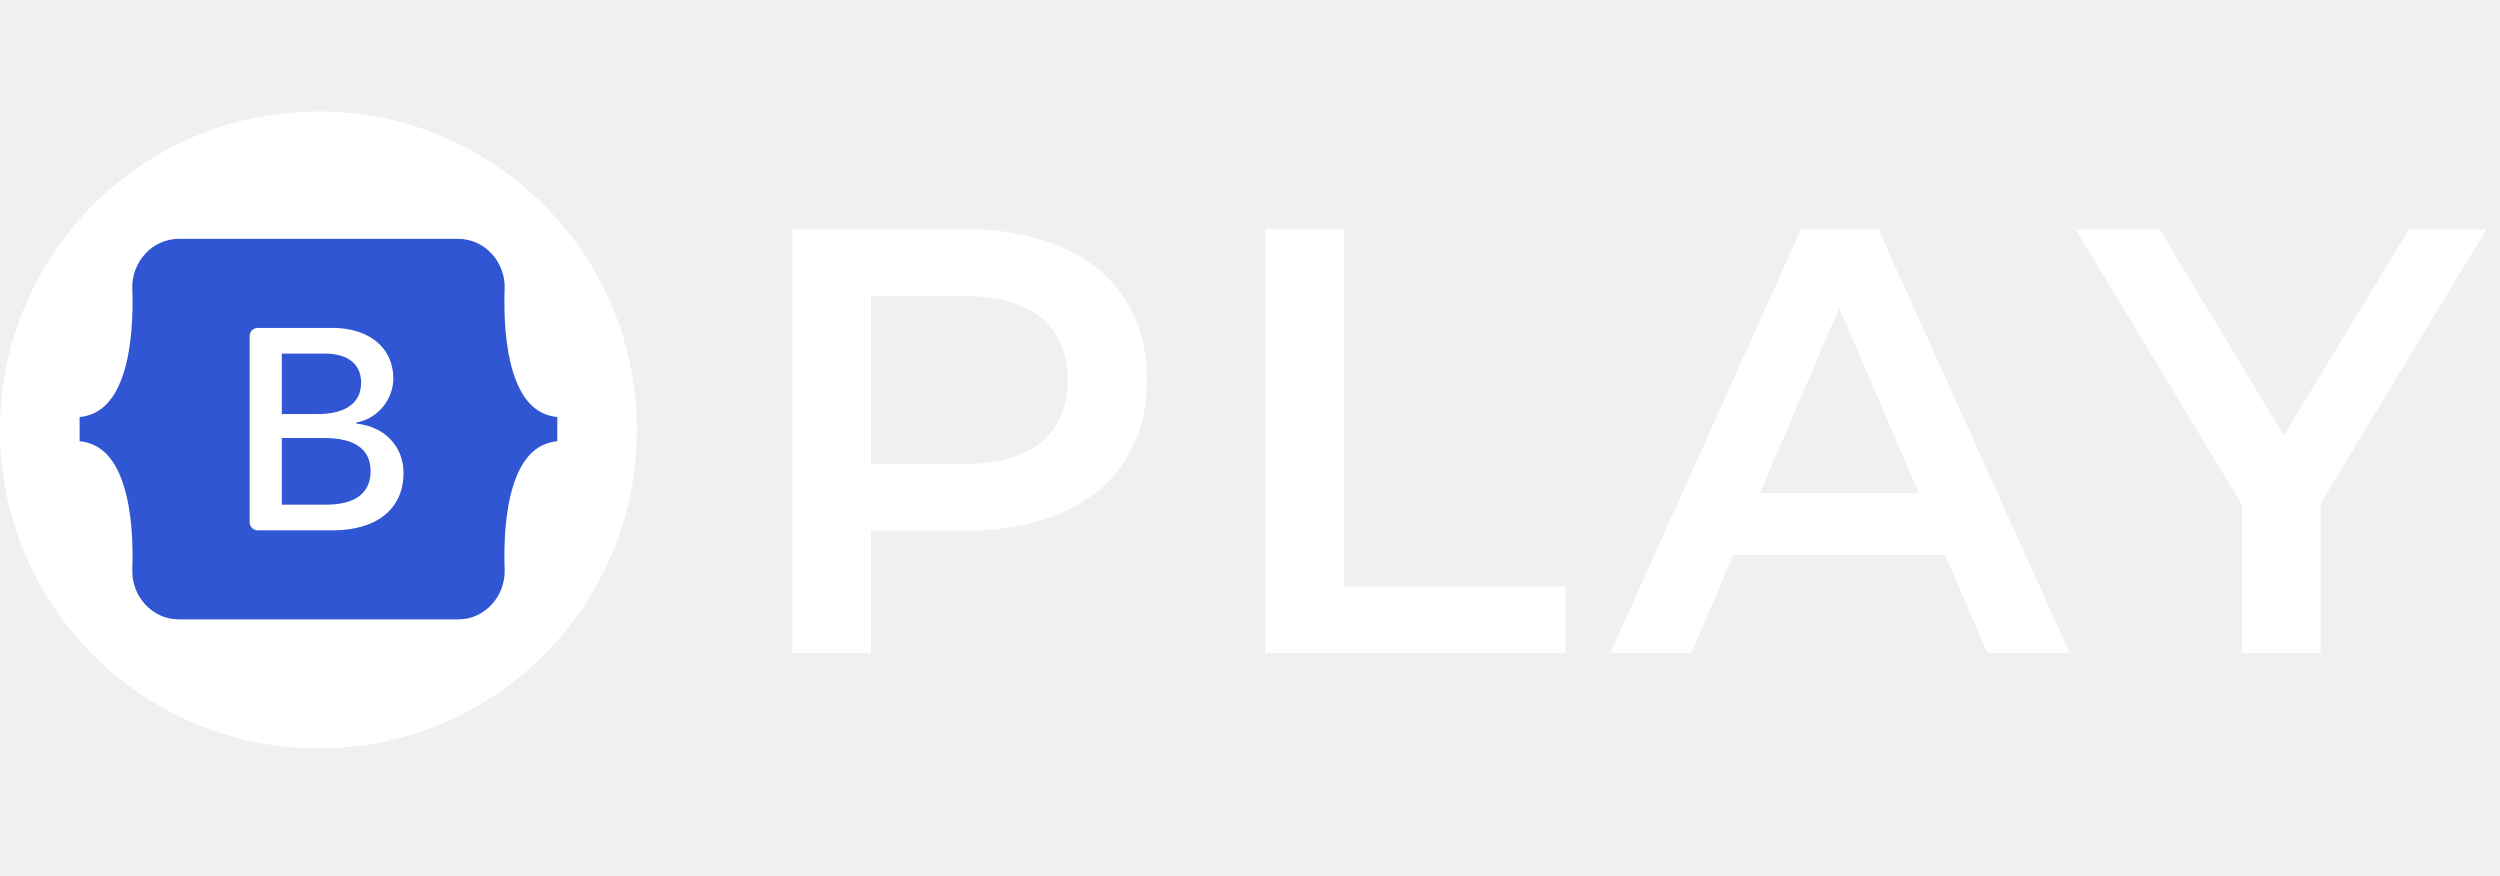
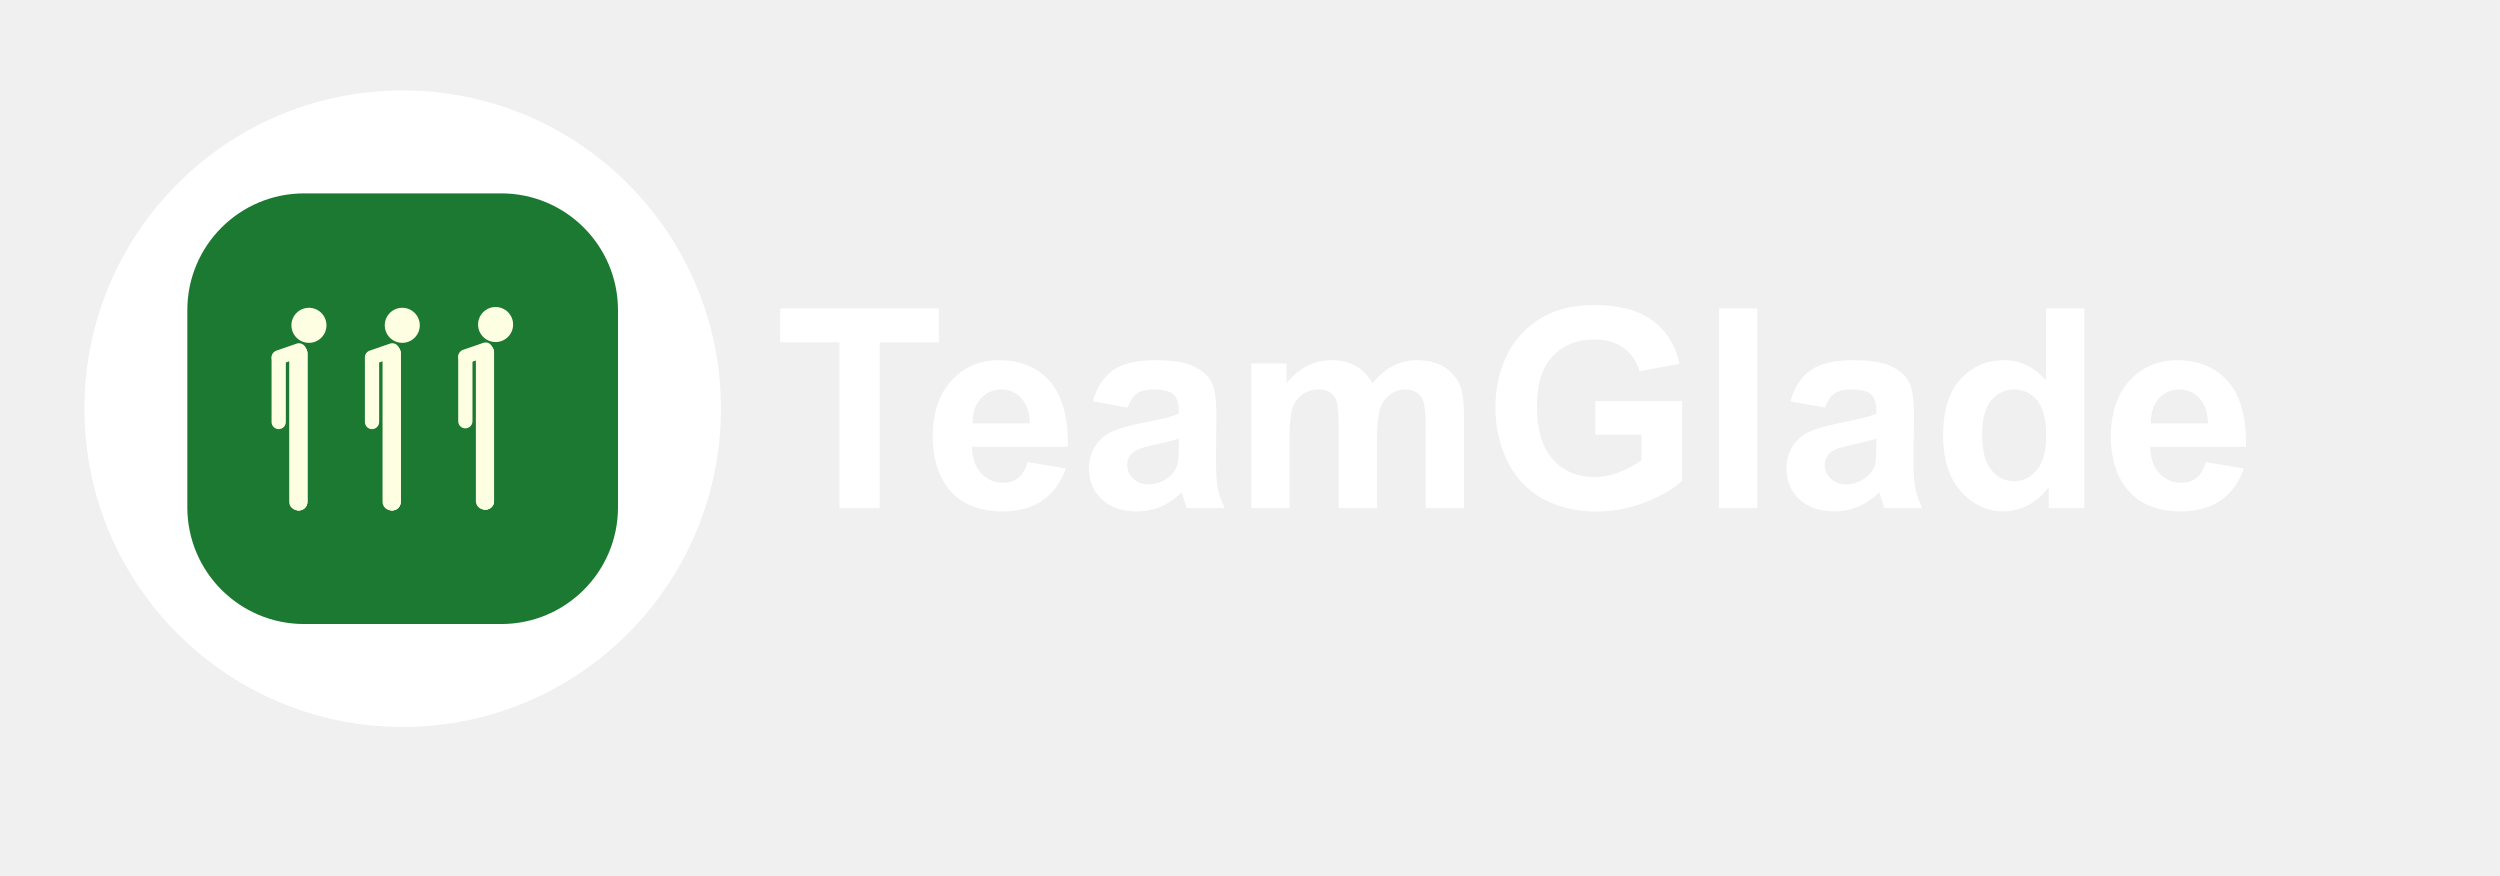
<svg xmlns="http://www.w3.org/2000/svg" fill="none" height="55" viewBox="0 0 157 55" width="157">
-   <path d="m60.703 14.4c2.305 0 4.307.38 6.004 1.14 1.723.76 3.04 1.849 3.952 3.268s1.368 3.103 1.368 5.054c0 1.925-.456 3.61-1.368 5.054-.912 1.419-2.229 2.508-3.952 3.268-1.697.76-3.699 1.14-6.004 1.14h-6.004v7.676h-4.94v-26.6zm-.228 14.744c2.153 0 3.787-.456 4.902-1.368s1.672-2.217 1.672-3.914-.557-3.002-1.672-3.914-2.749-1.368-4.902-1.368h-5.776v10.564zm18.985-14.744h4.94v22.42h13.908v4.18h-18.848zm42.685 20.444h-13.3l-2.622 6.156h-5.092l11.97-26.6h4.864l12.008 26.6h-5.168zm-1.634-3.876-5.016-11.628-4.978 11.628zm25.225.646v9.386h-4.94v-9.31l-10.45-17.29h5.282l7.79 12.958 7.866-12.958h4.864z" fill="#fff" />
-   <path d="m20 47c11.046 0 20-8.954 20-20s-8.954-20-20-20-20 8.954-20 20 8.954 20 20 20z" fill="#fff" />
-   <path clip-rule="evenodd" d="m11.231 15c-1.712 0-2.978 1.498-2.922 3.123.054 1.561-.016 3.583-.525 5.231-.511 1.653-1.374 2.701-2.784 2.836v1.518c1.41.135 2.273 1.182 2.784 2.836.509 1.649.58 3.67.525 5.231-.057 1.625 1.21 3.123 2.922 3.123h17.54c1.712 0 2.978-1.498 2.921-3.123-.054-1.561.016-3.583.525-5.231.511-1.654 1.372-2.701 2.782-2.836v-1.518c-1.41-.135-2.271-1.182-2.782-2.836-.509-1.649-.58-3.671-.525-5.231.057-1.625-1.21-3.123-2.921-3.123zm14.108 14.711c0 2.237-1.669 3.594-4.438 3.594h-4.714c-.135 0-.264-.054-.359-.149-.095-.095-.149-.225-.149-.36v-11.695c0-.135.053-.264.149-.359.095-.095.225-.149.359-.149h4.688c2.309 0 3.825 1.251 3.825 3.171 0 1.348-1.02 2.555-2.318 2.766v.07c1.768.194 2.959 1.419 2.959 3.11zm-4.952-7.506h-2.688v3.797h2.264c1.75 0 2.715-.705 2.715-1.964-0-1.181-.83-1.832-2.291-1.832zm-2.688 5.303v4.184h2.787c1.822 0 2.788-.731 2.788-2.105s-.992-2.079-2.905-2.079z" fill="#3056d3" fill-rule="evenodd" />
+   <ellipse style="stroke: rgb(0, 0, 0); fill: rgb(255, 255, 255); stroke-width: 0px;" cx="25.288" cy="25.666" rx="19.986" ry="19.986" />
+   <path d="M 19.097 12.144 L 31.477 12.144 C 35.527 12.144 38.81 15.427 38.81 19.477 L 38.81 31.857 C 38.81 35.907 35.527 39.189 31.477 39.189 L 19.097 39.189 C 15.047 39.189 11.764 35.907 11.764 31.857 L 11.764 19.477 C 11.764 15.427 15.047 12.144 19.097 12.144 Z" style="stroke: rgb(0, 0, 0); stroke-width: 0px; fill: rgb(27, 121, 49);" />
+   <g transform="matrix(0.317316, 0, 0, 0.317316, 3.062697, -50.9252)" style="">
+     <g>
+       <ellipse style="stroke: rgb(0, 0, 0); fill: rgb(254, 254, 226); stroke-width: 0px;" cx="51.491" cy="224.87" rx="3.468" ry="3.468" />
+       <line style="stroke-linecap: round; fill: rgb(254, 254, 226); stroke-width: 0px;" x1="45.506" y1="244.008" x2="45.506" y2="231.369" />
+       <path d="M 45.506 245.42 C 44.725 245.42 44.093 244.788 44.093 244.008 L 44.093 231.369 C 44.093 230.589 44.725 229.957 45.506 229.957 C 46.285 229.957 46.918 230.589 46.918 231.369 L 46.918 244.008 C 46.918 244.788 46.285 245.42 45.506 245.42 Z" style="fill: rgb(254, 254, 226); stroke-width: 0px;" />
+       <line style="stroke-linecap: round; fill: rgb(254, 254, 226); stroke-width: 0px;" x1="49.513" y1="259.832" x2="49.513" y2="230.393" />
+       <path d="M 49.513 261.501 C 48.591 261.501 47.844 260.754 47.844 259.832 L 47.844 230.393 C 47.844 229.472 48.591 228.725 49.513 228.725 C 50.435 228.725 51.182 229.472 51.182 230.393 L 51.182 259.832 C 51.182 260.754 50.435 261.501 49.513 261.501 Z" style="fill: rgb(254, 254, 226); stroke-width: 0px;" />
+       <path d="M 49.513 261.501 C 48.591 261.501 47.844 260.754 47.844 259.832 L 47.844 230.393 C 47.844 229.472 48.591 228.725 49.513 228.725 C 50.435 228.725 51.182 229.472 51.182 230.393 L 51.182 259.832 C 51.182 260.754 50.435 261.501 49.513 261.501 Z" style="fill: rgb(254, 254, 226); stroke-width: 0px;" />
+       <path d="M 49.513 261.501 C 48.591 261.501 47.844 260.754 47.844 259.832 L 47.844 230.393 C 47.844 229.472 48.591 228.725 49.513 228.725 C 50.435 228.725 51.182 229.472 51.182 230.393 L 51.182 259.832 C 51.182 260.754 50.435 261.501 49.513 261.501 Z" style="fill: rgb(254, 254, 226); stroke-width: 0px;" />
+       <path d="M 49.333 261.501 C 48.369 261.501 47.587 260.754 47.587 259.832 L 47.587 230.393 C 47.587 229.472 48.369 228.725 49.333 228.725 C 50.298 228.725 51.08 229.472 51.08 230.393 L 51.08 259.832 C 51.08 260.754 50.298 261.501 49.333 261.501 Z" style="fill: rgb(254, 254, 226); stroke-width: 0px;" />
+       <line style="stroke-linecap: round; fill: rgb(254, 254, 226); stroke-width: 0px;" x1="45.506" y1="231.216" x2="49.513" y2="229.829" />
+       <path d="M 44.171 231.678 C 43.916 230.941 44.307 230.136 45.043 229.881 L 49.051 228.494 C 49.788 228.239 50.593 228.63 50.848 229.367 C 51.103 230.104 50.712 230.908 49.975 231.163 L 45.968 232.55 C 45.231 232.805 44.426 232.415 44.171 231.678 Z" style="fill: rgb(254, 254, 226); stroke-width: 0px;" />
+       <path d="M 57.63 229.88 C 56.851 229.88 56.218 230.513 56.218 231.292 L 56.218 243.931 C 56.218 244.711 56.851 245.343 57.63 245.343 C 58.411 245.343 59.043 244.711 59.043 243.931 L 59.043 231.292 C 59.043 230.513 58.411 229.88 57.63 229.88 Z" style="fill: rgb(254, 254, 226); stroke-width: 0px; transform-origin: 57.63px 237.612px;" transform="matrix(-1, 0, 0, -1, -0.000011, -0.000004)" />
+       <path d="M 53.803 228.647 C 52.838 228.647 52.057 229.395 52.057 230.317 L 52.057 259.755 C 52.057 260.677 52.838 261.425 53.803 261.425 C 54.767 261.425 55.549 260.677 55.549 259.755 L 55.549 230.317 C 55.549 229.395 54.767 228.647 53.803 228.647 Z" style="fill: rgb(254, 254, 226); stroke-width: 0px; transform-origin: 53.803px 245.036px;" transform="matrix(-1, 0, 0, -1, -0.000001, 0.000013)" />
+       <path d="M 52.288 229.289 C 52.033 230.026 52.424 230.831 53.161 231.086 L 57.169 232.473 C 57.906 232.729 58.71 232.337 58.965 231.601 C 59.221 230.864 58.83 230.059 58.093 229.804 L 54.085 228.417 C 53.348 228.162 52.543 228.553 52.288 229.289 Z" style="fill: rgb(254, 254, 226); stroke-width: 0px; transform-origin: 55.627px 230.446px;" transform="matrix(-1, 0, 0, -1, -0.000008, -0.000001)" />
+       <path d="M 51.593 227.286 C 50.26 227.286 49.179 228.019 49.179 228.924 L 49.179 243.578 C 49.179 244.482 50.26 245.215 51.593 245.215 C 52.927 245.215 54.007 244.482 54.007 243.578 L 54.007 228.924 C 54.007 228.019 52.927 227.286 51.593 227.286 Z" style="fill: rgb(254, 254, 226); stroke-width: 0px; transform-origin: 51.593px 236.251px;" transform="matrix(-1, 0, 0, -1, 0.000014, -0.000015)" />
+     </g>
+     <g transform="matrix(1, 0, 0, 1, 0.077736, -0.192993)">
+       <ellipse style="stroke: rgb(0, 0, 0); fill: rgb(254, 254, 226); stroke-width: 0px;" cx="69.884" cy="225.063" rx="3.468" ry="3.468" />
+       <line style="stroke-linecap: round; fill: rgb(254, 254, 226); stroke-width: 0px;" x1="63.898" y1="244.201" x2="63.898" y2="231.563" />
+       <path d="M 63.898 245.614 C 63.118 245.614 62.486 244.981 62.486 244.201 L 62.486 231.563 C 62.486 230.782 63.118 230.15 63.898 230.15 C 64.678 230.15 65.31 230.782 65.31 231.563 L 65.31 244.201 C 65.31 244.981 64.678 245.614 63.898 245.614 Z" style="fill: rgb(254, 254, 226); stroke-width: 0px;" />
+       <line style="stroke-linecap: round; fill: rgb(254, 254, 226); stroke-width: 0px;" x1="67.906" y1="260.025" x2="67.906" y2="230.586" />
+       <path d="M 67.906 261.694 C 66.984 261.694 66.236 260.947 66.236 260.025 L 66.236 230.586 C 66.236 229.665 66.984 228.917 67.906 228.917 C 68.828 228.917 69.575 229.665 69.575 230.586 L 69.575 260.025 C 69.575 260.947 68.828 261.694 67.906 261.694 Z" style="fill: rgb(254, 254, 226); stroke-width: 0px;" />
+       <path d="M 67.906 261.694 C 66.984 261.694 66.236 260.947 66.236 260.025 L 66.236 230.586 C 66.236 229.665 66.984 228.917 67.906 228.917 C 68.828 228.917 69.575 229.665 69.575 230.586 L 69.575 260.025 C 69.575 260.947 68.828 261.694 67.906 261.694 Z" style="fill: rgb(254, 254, 226); stroke-width: 0px;" />
+       <path d="M 67.906 261.694 C 66.984 261.694 66.236 260.947 66.236 260.025 L 66.236 230.586 C 66.236 229.665 66.984 228.917 67.906 228.917 C 68.828 228.917 69.575 229.665 69.575 230.586 L 69.575 260.025 C 69.575 260.947 68.828 261.694 67.906 261.694 Z" style="fill: rgb(254, 254, 226); stroke-width: 0px;" />
+       <path d="M 67.726 261.694 C 66.762 261.694 65.98 260.947 65.98 260.025 L 65.98 230.586 C 65.98 229.665 66.762 228.917 67.726 228.917 C 68.691 228.917 69.472 229.665 69.472 230.586 L 69.472 260.025 C 69.472 260.947 68.691 261.694 67.726 261.694 Z" style="fill: rgb(254, 254, 226); stroke-width: 0px;" />
+       <line style="stroke-linecap: round; fill: rgb(254, 254, 226); stroke-width: 0px;" x1="63.898" y1="231.409" x2="67.906" y2="230.021" />
+       <path d="M 62.564 231.871 C 62.308 231.134 62.699 230.329 63.436 230.074 L 67.444 228.687 C 68.18 228.432 68.985 228.823 69.24 229.56 C 69.495 230.297 69.105 231.101 68.368 231.356 L 64.36 232.743 C 63.623 232.998 62.818 232.608 62.564 231.871 Z" style="fill: rgb(254, 254, 226); stroke-width: 0px;" />
+       <path d="M 76.023 230.074 C 75.243 230.074 74.611 230.706 74.611 231.486 L 74.611 244.125 C 74.611 244.904 75.243 245.536 76.023 245.536 C 76.803 245.536 77.435 244.904 77.435 244.125 L 77.435 231.486 C 77.435 230.706 76.803 230.074 76.023 230.074 Z" style="fill: rgb(254, 254, 226); stroke-width: 0px; transform-origin: 76.023px 237.805px;" transform="matrix(-1, 0, 0, -1, -0.000009, 0.000011)" />
+       <path d="M 72.195 228.841 C 71.231 228.841 70.449 229.588 70.449 230.51 L 70.449 259.948 C 70.449 260.87 71.231 261.617 72.195 261.617 C 73.16 261.617 73.941 260.87 73.941 259.948 L 73.941 230.51 C 73.941 229.588 73.16 228.841 72.195 228.841 Z" style="fill: rgb(254, 254, 226); stroke-width: 0px; transform-origin: 72.195px 245.229px;" transform="matrix(-1, 0, 0, -1, -0.000005, -0.000002)" />
+       <path d="M 70.681 229.483 C 70.426 230.22 70.817 231.024 71.554 231.279 L 75.561 232.667 C 76.298 232.922 77.102 232.531 77.358 231.794 C 77.613 231.057 77.222 230.253 76.485 229.998 L 72.477 228.61 C 71.74 228.355 70.936 228.746 70.681 229.483 Z" style="fill: rgb(254, 254, 226); stroke-width: 0px; transform-origin: 74.019px 230.638px;" transform="matrix(-1, 0, 0, -1, 0.00002, 0.000001)" />
+       <path d="M 69.986 227.479 C 68.653 227.479 67.572 228.212 67.572 229.117 L 67.572 243.771 C 67.572 244.676 68.653 245.408 69.986 245.408 C 71.319 245.408 72.4 244.676 72.4 243.771 L 72.4 229.117 C 72.4 228.212 71.319 227.479 69.986 227.479 Z" style="fill: rgb(254, 254, 226); stroke-width: 0px; transform-origin: 69.986px 236.444px;" transform="matrix(-1, 0, 0, -1, -0.000016, 0)" />
+     </g>
+     <g transform="matrix(1, 0, 0, 1, 0, -0.192993)">
+       <ellipse style="stroke: rgb(0, 0, 0); fill: rgb(254, 254, 226); stroke-width: 0px;" cx="88.43" cy="224.909" rx="3.468" ry="3.468" />
+       <line style="stroke-linecap: round; fill: rgb(254, 254, 226); stroke-width: 0px;" x1="82.445" y1="244.047" x2="82.445" y2="231.408" />
+       <path d="M 82.445 245.459 C 81.665 245.459 81.033 244.827 81.033 244.047 L 81.033 231.408 C 81.033 230.628 81.665 229.996 82.445 229.996 C 83.225 229.996 83.857 230.628 83.857 231.408 L 83.857 244.047 C 83.857 244.827 83.225 245.459 82.445 245.459 Z" style="fill: rgb(254, 254, 226); stroke-width: 0px;" />
+       <line style="stroke-linecap: round; fill: rgb(254, 254, 226); stroke-width: 0px;" x1="86.452" y1="259.871" x2="86.452" y2="230.432" />
+       <path d="M 86.452 261.54 C 85.531 261.54 84.784 260.793 84.784 259.871 L 84.784 230.432 C 84.784 229.511 85.531 228.763 86.452 228.763 C 87.374 228.763 88.122 229.511 88.122 230.432 L 88.122 259.871 C 88.122 260.793 87.374 261.54 86.452 261.54 Z" style="fill: rgb(254, 254, 226); stroke-width: 0px;" />
+       <path d="M 86.452 261.54 C 85.531 261.54 84.784 260.793 84.784 259.871 L 84.784 230.432 C 84.784 229.511 85.531 228.763 86.452 228.763 C 87.374 228.763 88.122 229.511 88.122 230.432 L 88.122 259.871 C 88.122 260.793 87.374 261.54 86.452 261.54 Z" style="fill: rgb(254, 254, 226); stroke-width: 0px;" />
+       <path d="M 86.452 261.54 C 85.531 261.54 84.784 260.793 84.784 259.871 L 84.784 230.432 C 84.784 229.511 85.531 228.763 86.452 228.763 C 87.374 228.763 88.122 229.511 88.122 230.432 L 88.122 259.871 C 88.122 260.793 87.374 261.54 86.452 261.54 Z" style="fill: rgb(254, 254, 226); stroke-width: 0px;" />
+       <path d="M 86.273 261.54 C 85.308 261.54 84.527 260.793 84.527 259.871 L 84.527 230.432 C 84.527 229.511 85.308 228.763 86.273 228.763 C 87.237 228.763 88.019 229.511 88.019 230.432 L 88.019 259.871 C 88.019 260.793 87.237 261.54 86.273 261.54 Z" style="fill: rgb(254, 254, 226); stroke-width: 0px;" />
+       <line style="stroke-linecap: round; fill: rgb(254, 254, 226); stroke-width: 0px;" x1="82.445" y1="231.254" x2="86.452" y2="229.867" />
+       <path d="M 81.11 231.716 C 80.855 230.98 81.246 230.175 81.983 229.92 L 85.991 228.533 C 86.728 228.277 87.532 228.668 87.787 229.405 C 88.042 230.142 87.651 230.947 86.914 231.201 L 82.907 232.589 C 82.17 232.844 81.366 232.453 81.11 231.716 Z" style="fill: rgb(254, 254, 226); stroke-width: 0px;" />
+       <path d="M 94.57 229.919 C 93.79 229.919 93.158 230.551 93.158 231.331 L 93.158 243.97 C 93.158 244.75 93.79 245.382 94.57 245.382 C 95.35 245.382 95.983 244.75 95.983 243.97 L 95.983 231.331 C 95.983 230.551 95.35 229.919 94.57 229.919 Z" style="fill: rgb(254, 254, 226); stroke-width: 0px; transform-origin: 94.57px 237.65px;" transform="matrix(-1, 0, 0, -1, 0.000011, 0.000019)" />
+       <path d="M 90.743 228.686 C 89.778 228.686 88.996 229.433 88.996 230.355 L 88.996 259.794 C 88.996 260.716 89.778 261.463 90.743 261.463 C 91.707 261.463 92.489 260.716 92.489 259.794 L 92.489 230.355 C 92.489 229.433 91.707 228.686 90.743 228.686 Z" style="fill: rgb(254, 254, 226); stroke-width: 0px; transform-origin: 90.743px 245.075px;" transform="matrix(-1, 0, 0, -1, -0.000003, 0.000003)" />
+       <path d="M 89.228 229.328 C 88.973 230.065 89.363 230.87 90.1 231.125 L 94.108 232.512 C 94.845 232.767 95.65 232.376 95.905 231.639 C 96.16 230.902 95.769 230.098 95.032 229.843 L 91.025 228.456 C 90.288 228.201 89.483 228.591 89.228 229.328 Z" style="fill: rgb(254, 254, 226); stroke-width: 0px; transform-origin: 92.567px 230.484px;" transform="matrix(-1, 0, 0, -1, 0.000007, 0.000006)" />
+       <path d="M 88.533 227.325 C 87.199 227.325 86.119 228.058 86.119 228.962 L 86.119 243.617 C 86.119 244.521 87.199 245.254 88.533 245.254 C 89.867 245.254 90.947 244.521 90.947 243.617 L 90.947 228.962 C 90.947 228.058 89.867 227.325 88.533 227.325 Z" style="fill: rgb(254, 254, 226); stroke-width: 0px; transform-origin: 88.533px 236.289px;" transform="matrix(-1, 0, 0, -1, 0.000004, -0.000009)" />
+     </g>
+   </g>
+   <path d="M 52.718 31.909 L 52.718 21.493 L 48.997 21.493 L 48.997 19.371 L 58.961 19.371 L 58.961 21.493 L 55.248 21.493 L 55.248 31.909 L 52.718 31.909 Z M 64.535 29.018 L 66.931 29.421 C 66.623 30.298 66.137 30.968 65.473 31.427 C 64.809 31.885 63.977 32.115 62.98 32.115 C 61.4 32.115 60.231 31.598 59.473 30.566 C 58.874 29.74 58.575 28.697 58.575 27.437 C 58.575 25.931 58.969 24.753 59.754 23.9 C 60.542 23.047 61.536 22.621 62.74 22.621 C 64.091 22.621 65.158 23.067 65.938 23.96 C 66.719 24.852 67.093 26.219 67.059 28.061 L 61.037 28.061 C 61.054 28.773 61.249 29.328 61.619 29.724 C 61.99 30.12 62.452 30.318 63.005 30.318 C 63.381 30.318 63.697 30.217 63.954 30.01 C 64.211 29.806 64.404 29.475 64.535 29.018 Z M 64.672 26.59 C 64.656 25.894 64.476 25.365 64.134 25.003 C 63.792 24.642 63.376 24.46 62.885 24.46 C 62.361 24.46 61.927 24.651 61.585 25.033 C 61.243 25.416 61.075 25.934 61.08 26.59 L 64.672 26.59 Z M 70.813 25.598 L 68.632 25.204 C 68.877 24.326 69.299 23.676 69.899 23.253 C 70.497 22.832 71.386 22.621 72.567 22.621 C 73.638 22.621 74.436 22.749 74.961 23.002 C 75.486 23.256 75.855 23.577 76.069 23.968 C 76.282 24.359 76.389 25.075 76.389 26.12 L 76.364 28.925 C 76.364 29.723 76.403 30.312 76.479 30.69 C 76.557 31.069 76.7 31.476 76.911 31.909 L 74.534 31.909 C 74.471 31.75 74.394 31.513 74.302 31.199 C 74.263 31.057 74.234 30.962 74.218 30.917 C 73.807 31.316 73.368 31.616 72.9 31.815 C 72.433 32.015 71.934 32.115 71.404 32.115 C 70.468 32.115 69.731 31.861 69.192 31.353 C 68.654 30.846 68.385 30.205 68.385 29.429 C 68.385 28.917 68.506 28.459 68.751 28.057 C 68.998 27.654 69.34 27.346 69.782 27.133 C 70.224 26.919 70.861 26.732 71.694 26.572 C 72.817 26.362 73.595 26.165 74.029 25.982 L 74.029 25.744 C 74.029 25.282 73.915 24.952 73.686 24.756 C 73.459 24.559 73.029 24.46 72.396 24.46 C 71.967 24.46 71.634 24.544 71.394 24.713 C 71.155 24.88 70.962 25.176 70.813 25.598 Z M 74.029 27.548 C 73.721 27.65 73.234 27.773 72.567 27.915 C 71.899 28.058 71.462 28.198 71.258 28.334 C 70.944 28.556 70.788 28.839 70.788 29.182 C 70.788 29.518 70.914 29.808 71.164 30.053 C 71.414 30.298 71.734 30.421 72.121 30.421 C 72.555 30.421 72.969 30.278 73.362 29.994 C 73.653 29.777 73.844 29.512 73.935 29.198 C 73.998 28.993 74.029 28.602 74.029 28.026 L 74.029 27.548 Z M 78.578 22.826 L 80.794 22.826 L 80.794 24.066 C 81.587 23.103 82.53 22.621 83.624 22.621 C 84.207 22.621 84.711 22.741 85.139 22.98 C 85.567 23.22 85.916 23.581 86.191 24.066 C 86.59 23.581 87.02 23.22 87.481 22.98 C 87.943 22.741 88.437 22.621 88.962 22.621 C 89.629 22.621 90.194 22.757 90.654 23.027 C 91.116 23.299 91.462 23.696 91.689 24.22 C 91.855 24.608 91.938 25.236 91.938 26.102 L 91.938 31.909 L 89.535 31.909 L 89.535 26.718 C 89.535 25.817 89.452 25.236 89.286 24.974 C 89.064 24.631 88.723 24.46 88.261 24.46 C 87.925 24.46 87.607 24.563 87.311 24.768 C 87.014 24.974 86.801 25.274 86.67 25.67 C 86.539 26.066 86.473 26.693 86.473 27.548 L 86.473 31.909 L 84.07 31.909 L 84.07 26.931 C 84.07 26.047 84.027 25.478 83.942 25.221 C 83.856 24.964 83.723 24.774 83.544 24.648 C 83.363 24.523 83.12 24.46 82.812 24.46 C 82.442 24.46 82.107 24.56 81.812 24.76 C 81.516 24.959 81.303 25.247 81.174 25.623 C 81.046 25.999 80.981 26.623 80.981 27.496 L 80.981 31.909 L 78.578 31.909 L 78.578 22.826 Z M 100.183 27.299 L 100.183 25.187 L 105.64 25.187 L 105.64 30.182 C 105.11 30.695 104.341 31.147 103.334 31.538 C 102.329 31.928 101.309 32.123 100.278 32.123 C 98.966 32.123 97.822 31.849 96.848 31.298 C 95.873 30.748 95.139 29.961 94.649 28.938 C 94.159 27.914 93.914 26.801 93.914 25.598 C 93.914 24.292 94.188 23.132 94.735 22.117 C 95.283 21.102 96.083 20.324 97.138 19.782 C 97.943 19.365 98.943 19.158 100.14 19.158 C 101.697 19.158 102.913 19.483 103.788 20.137 C 104.664 20.79 105.226 21.692 105.478 22.844 L 102.962 23.314 C 102.787 22.698 102.453 22.212 101.966 21.856 C 101.479 21.499 100.871 21.321 100.14 21.321 C 99.034 21.321 98.155 21.672 97.503 22.374 C 96.849 23.075 96.522 24.116 96.522 25.495 C 96.522 26.983 96.853 28.1 97.515 28.843 C 98.176 29.587 99.043 29.959 100.115 29.959 C 100.645 29.959 101.176 29.855 101.71 29.648 C 102.243 29.439 102.701 29.187 103.083 28.891 L 103.083 27.299 L 100.183 27.299 Z M 107.957 31.909 L 107.957 19.371 L 110.361 19.371 L 110.361 31.909 L 107.957 31.909 Z M 114.621 25.598 L 112.44 25.204 C 112.685 24.326 113.106 23.676 113.705 23.253 C 114.303 22.832 115.194 22.621 116.373 22.621 C 117.446 22.621 118.244 22.749 118.768 23.002 C 119.293 23.256 119.661 23.577 119.876 23.968 C 120.09 24.359 120.197 25.075 120.197 26.12 L 120.171 28.925 C 120.171 29.723 120.209 30.312 120.287 30.69 C 120.363 31.069 120.507 31.476 120.718 31.909 L 118.341 31.909 C 118.278 31.75 118.201 31.513 118.11 31.199 C 118.069 31.057 118.041 30.962 118.024 30.917 C 117.613 31.316 117.175 31.616 116.707 31.815 C 116.239 32.015 115.74 32.115 115.21 32.115 C 114.275 32.115 113.538 31.861 112.999 31.353 C 112.46 30.846 112.191 30.205 112.191 29.429 C 112.191 28.917 112.314 28.459 112.559 28.057 C 112.804 27.654 113.148 27.346 113.59 27.133 C 114.032 26.919 114.669 26.732 115.502 26.572 C 116.625 26.362 117.403 26.165 117.835 25.982 L 117.835 25.744 C 117.835 25.282 117.721 24.952 117.494 24.756 C 117.266 24.559 116.835 24.46 116.202 24.46 C 115.775 24.46 115.441 24.544 115.202 24.713 C 114.962 24.88 114.768 25.176 114.621 25.598 Z M 117.835 27.548 C 117.529 27.65 117.04 27.773 116.373 27.915 C 115.706 28.058 115.27 28.198 115.065 28.334 C 114.752 28.556 114.594 28.839 114.594 29.182 C 114.594 29.518 114.72 29.808 114.97 30.053 C 115.222 30.298 115.54 30.421 115.929 30.421 C 116.362 30.421 116.775 30.278 117.168 29.994 C 117.46 29.777 117.65 29.512 117.741 29.198 C 117.804 28.993 117.835 28.602 117.835 28.026 L 117.835 27.548 Z M 130.895 31.909 L 128.664 31.909 L 128.664 30.575 C 128.293 31.093 127.855 31.48 127.35 31.733 C 126.845 31.988 126.337 32.115 125.824 32.115 C 124.781 32.115 123.887 31.695 123.142 30.852 C 122.398 30.012 122.026 28.839 122.026 27.334 C 122.026 25.794 122.388 24.624 123.113 23.822 C 123.837 23.022 124.752 22.621 125.857 22.621 C 126.874 22.621 127.75 23.043 128.492 23.887 L 128.492 19.371 L 130.895 19.371 L 130.895 31.909 Z M 124.481 27.171 C 124.481 28.14 124.615 28.842 124.883 29.275 C 125.271 29.902 125.812 30.217 126.508 30.217 C 127.061 30.217 127.531 29.981 127.919 29.511 C 128.307 29.04 128.5 28.337 128.5 27.402 C 128.5 26.358 128.313 25.607 127.937 25.149 C 127.56 24.69 127.078 24.46 126.491 24.46 C 125.92 24.46 125.444 24.687 125.058 25.14 C 124.674 25.594 124.481 26.27 124.481 27.171 Z M 138.524 29.018 L 140.918 29.421 C 140.61 30.298 140.124 30.968 139.46 31.427 C 138.796 31.885 137.964 32.115 136.967 32.115 C 135.387 32.115 134.218 31.598 133.461 30.566 C 132.862 29.74 132.562 28.697 132.562 27.437 C 132.562 25.931 132.956 24.753 133.743 23.9 C 134.529 23.047 135.524 22.621 136.727 22.621 C 138.078 22.621 139.145 23.067 139.926 23.96 C 140.708 24.852 141.081 26.219 141.046 28.061 L 135.026 28.061 C 135.043 28.773 135.237 29.328 135.607 29.724 C 135.978 30.12 136.439 30.318 136.992 30.318 C 137.369 30.318 137.686 30.217 137.942 30.01 C 138.199 29.806 138.393 29.475 138.524 29.018 Z M 138.661 26.59 C 138.643 25.894 138.464 25.365 138.121 25.003 C 137.78 24.642 137.363 24.46 136.873 24.46 C 136.348 24.46 135.915 24.651 135.573 25.033 C 135.23 25.416 135.063 25.934 135.068 26.59 L 138.661 26.59 Z" style="fill: rgb(255, 255, 255);" />
</svg>
